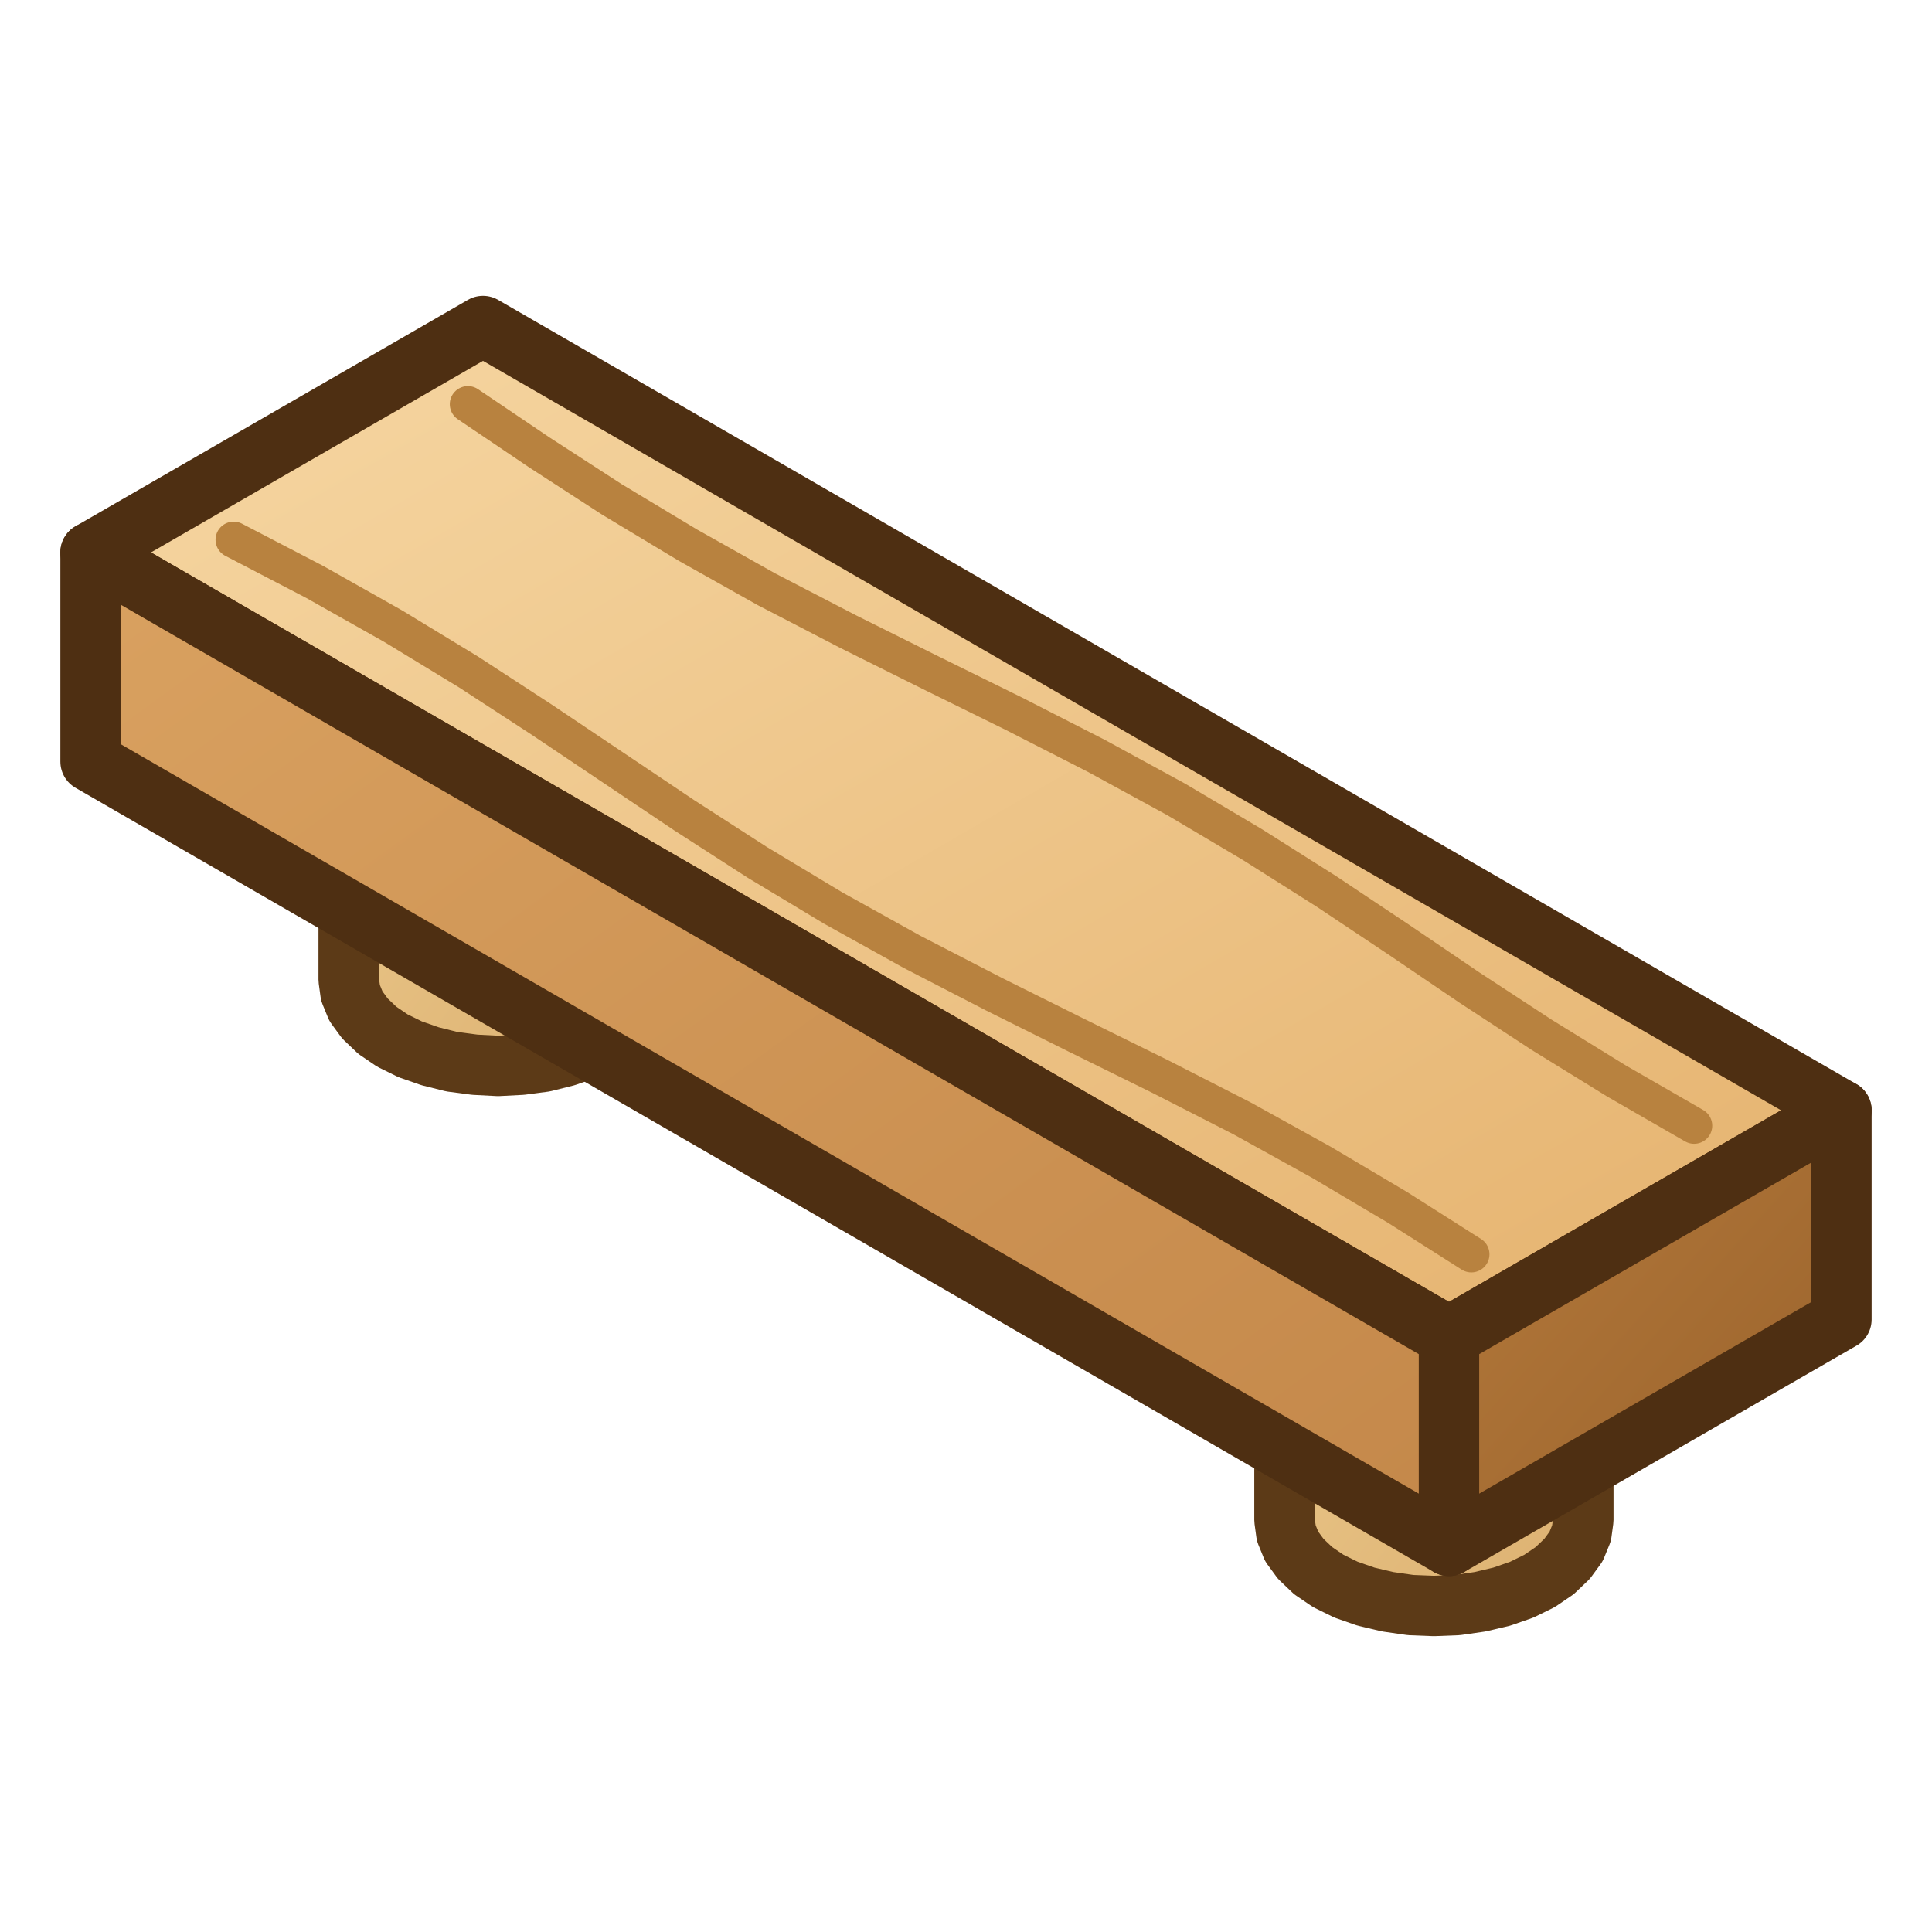
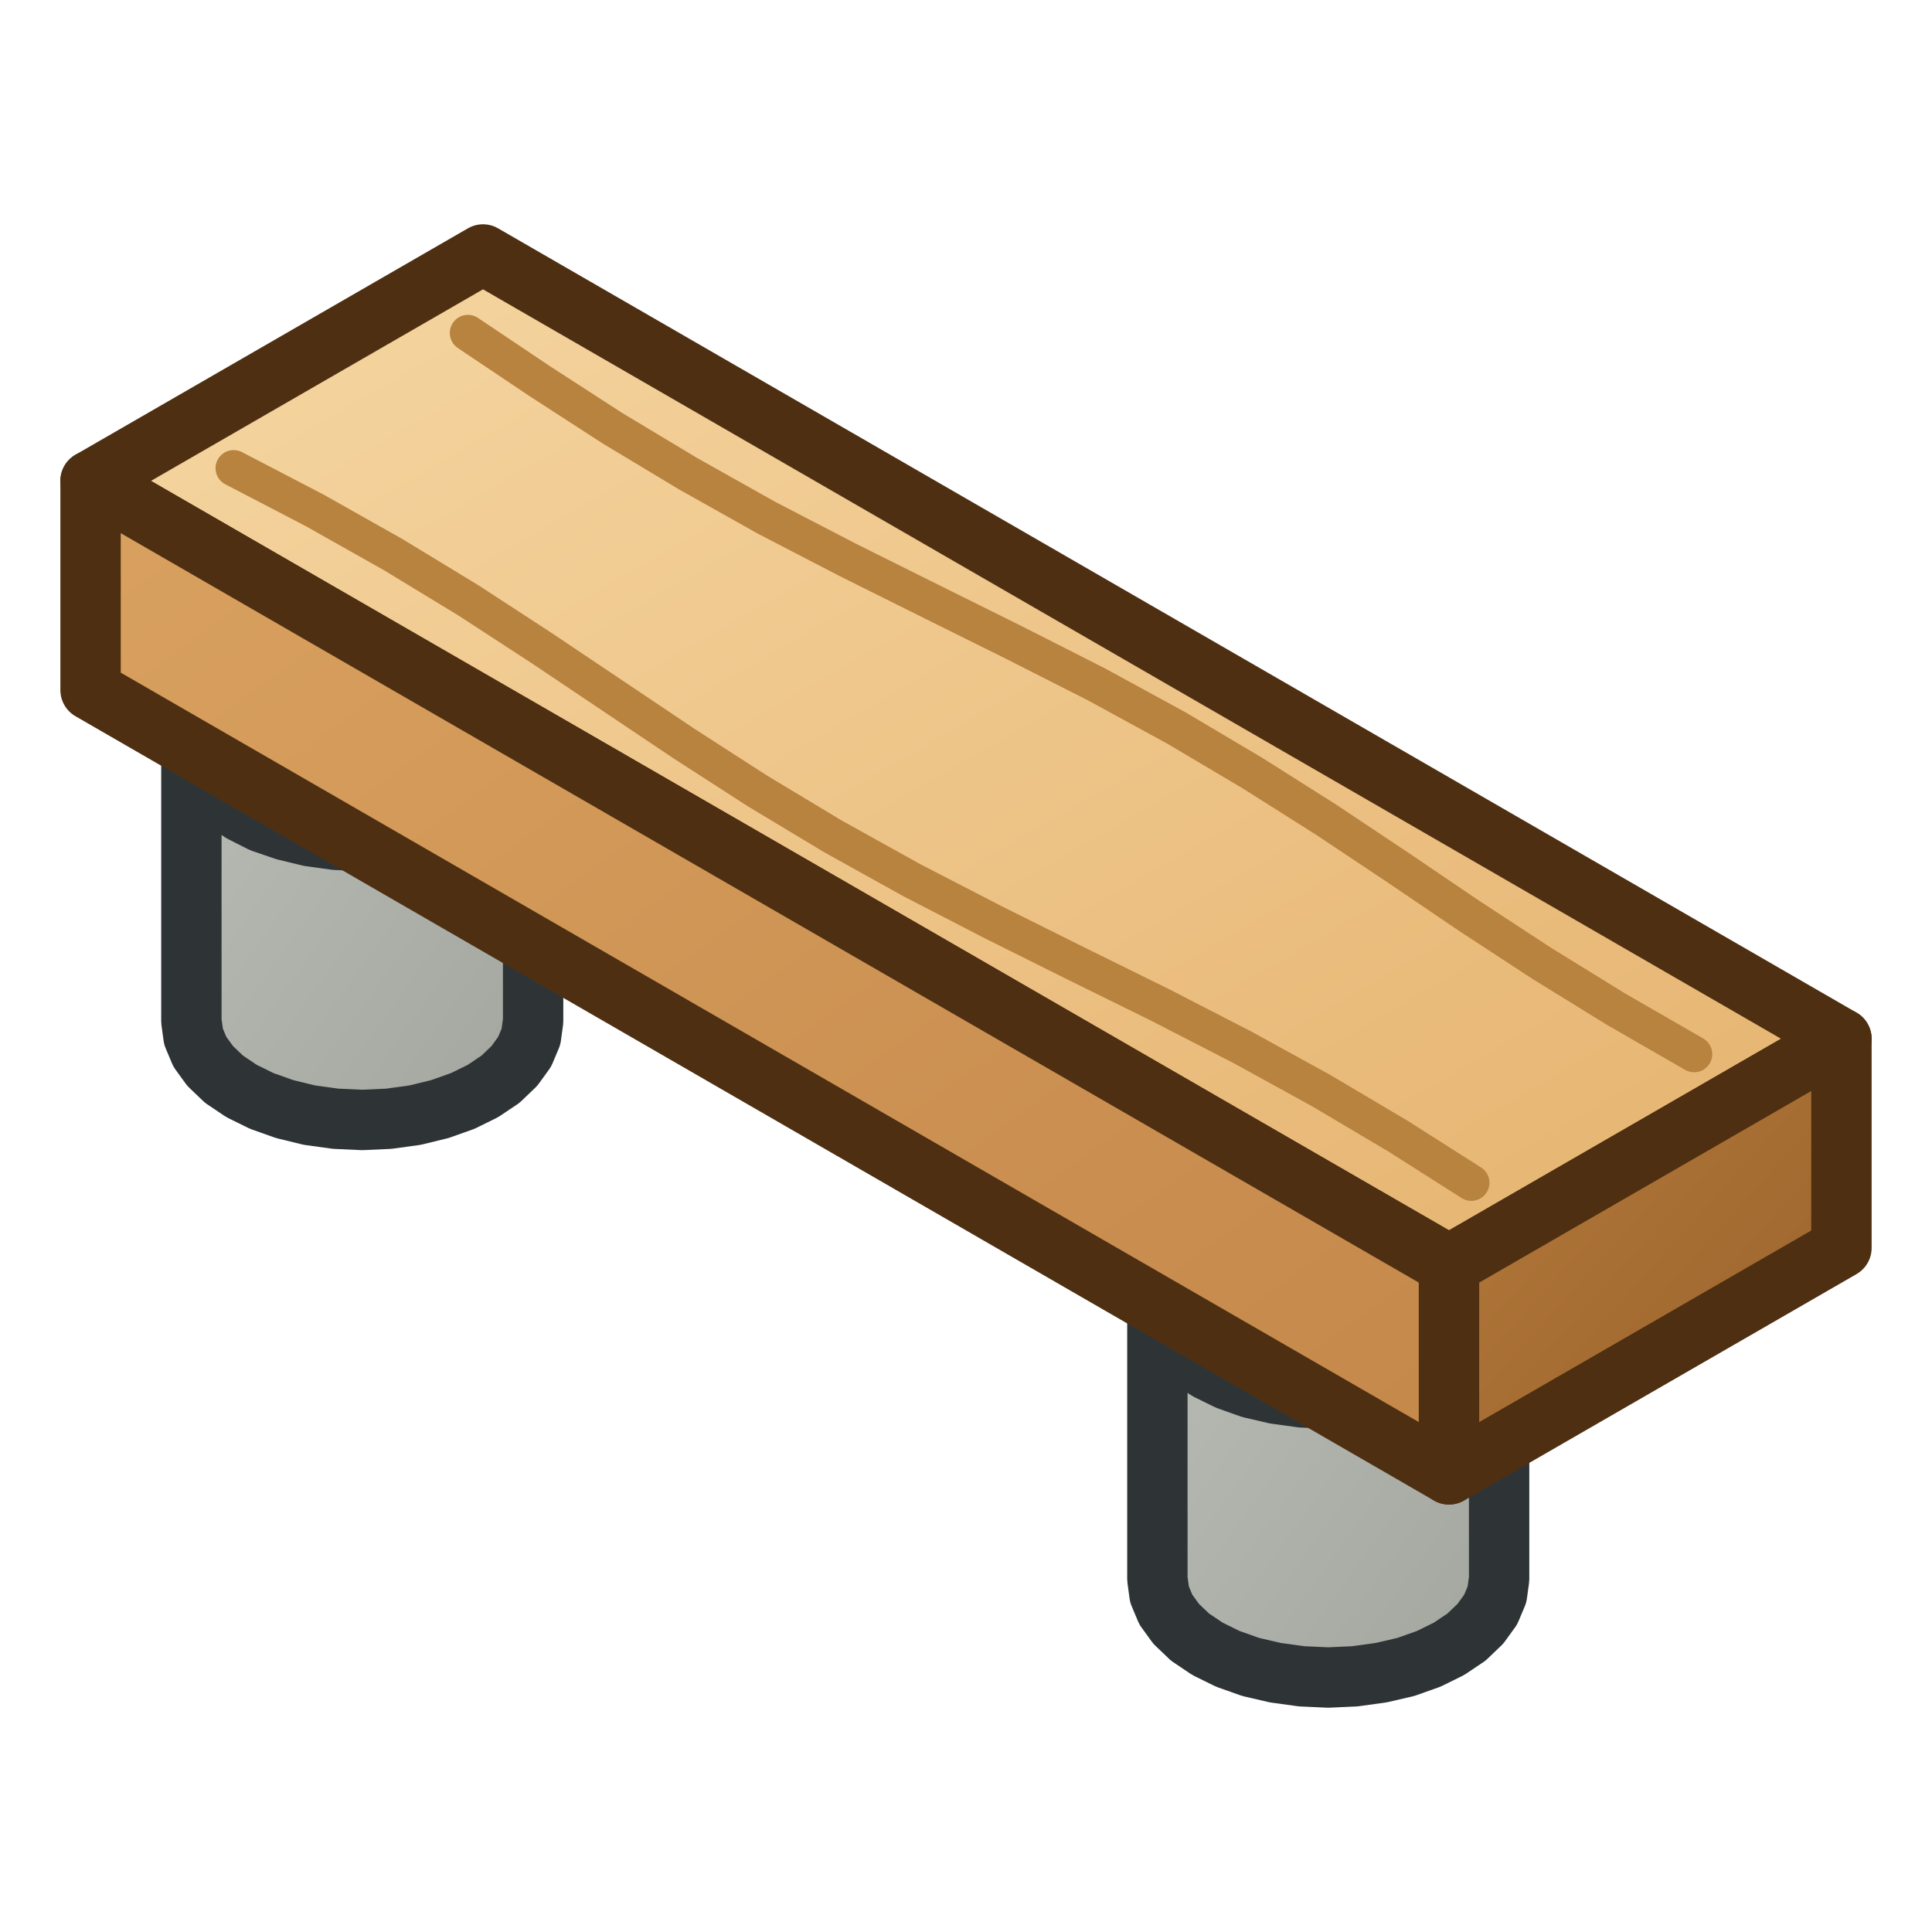
<svg xmlns="http://www.w3.org/2000/svg" width="64" height="64" viewBox="0 0 64 64">
  <defs>
+     <linearGradient id="acier-z" x1="0" y1="0" x2="1" y2="1">
+       <stop offset="0" stop-color="#eeeeec" />
+       <stop offset="1" stop-color="#c8cbc5" />
+     </linearGradient>
+     <linearGradient id="acier-y" x1="0" y1="0" x2="1" y2="1">
+       <stop offset="0" stop-color="#babdb6" />
+       <stop offset="1" stop-color="#a3a69f" />
+     </linearGradient>
+     <linearGradient id="acier-x" x1="0" y1="0" x2="1" y2="1">
+       <stop offset="0" stop-color="#888a85" />
+       <stop offset="1" stop-color="#73766f" />
+     </linearGradient>
    <linearGradient id="chene-z" x1="0" y1="0" x2="1" y2="1">
      <stop offset="0" stop-color="#f6d7a3" />
      <stop offset="1" stop-color="#e5b26e" />
    </linearGradient>
    <linearGradient id="chene-y" x1="0" y1="0" x2="1" y2="1">
      <stop offset="0" stop-color="#d9a160" />
      <stop offset="1" stop-color="#c4884a" />
    </linearGradient>
    <linearGradient id="chene-x" x1="0" y1="0" x2="1" y2="1">
      <stop offset="0" stop-color="#b57a3c" />
      <stop offset="1" stop-color="#99622b" />
    </linearGradient>
-     <linearGradient id="tourillon-z" x1="0" y1="0" x2="1" y2="1">
-       <stop offset="0" stop-color="#fdf0d5" />
-       <stop offset="1" stop-color="#f3d8a6" />
-     </linearGradient>
-     <linearGradient id="tourillon-y" x1="0" y1="0" x2="1" y2="1">
-       <stop offset="0" stop-color="#ecca8d" />
-       <stop offset="1" stop-color="#dcb070" />
-     </linearGradient>
-     <linearGradient id="tourillon-x" x1="0" y1="0" x2="1" y2="1">
-       <stop offset="0" stop-color="#cfa262" />
-       <stop offset="1" stop-color="#b88b4c" />
-     </linearGradient>
  </defs>
-   <polygon points="11.55,25.52 11.61,25.07 11.79,24.64 12.09,24.22 12.50,23.84 13.00,23.50 13.59,23.21 14.25,22.97 14.97,22.80 15.73,22.70 16.50,22.66 17.27,22.70 18.03,22.80 18.75,22.97 19.41,23.21 20.00,23.50 20.50,23.84 20.91,24.22 21.21,24.64 21.39,25.07 21.45,25.52 21.45,32.45 21.39,32.89 21.21,33.33 20.91,33.74 20.50,34.13 20.00,34.47 19.41,34.76 18.75,34.99 18.03,35.17 17.27,35.27 16.50,35.31 15.73,35.27 14.97,35.17 14.25,34.99 13.59,34.76 13.00,34.47 12.50,34.13 12.09,33.74 11.79,33.33 11.61,32.89 11.55,32.45" fill="url(#tourillon-y)" stroke="#5c3a17" stroke-width="2" stroke-linejoin="round" />
-   <polygon points="20.00,27.54 19.41,27.83 18.75,28.07 18.03,28.24 17.27,28.34 16.50,28.38 15.73,28.34 14.97,28.24 14.25,28.07 13.59,27.83 13.00,27.54 12.50,27.20 12.09,26.82 11.79,26.40 11.61,25.97 11.55,25.52 11.61,25.07 11.79,24.64 12.09,24.22 12.50,23.84 13.00,23.50 13.59,23.21 14.25,22.97 14.97,22.80 15.73,22.70 16.50,22.66 17.27,22.70 18.03,22.80 18.75,22.97 19.41,23.21 20.00,23.50 20.50,23.84 20.91,24.22 21.21,24.64 21.39,25.07 21.45,25.52 21.39,25.97 21.21,26.40 20.91,26.82 20.50,27.20" fill="url(#tourillon-z)" stroke="#5c3a17" stroke-width="2" stroke-linejoin="round" />
-   <polygon points="42.55,43.42 42.61,42.97 42.79,42.53 43.09,42.12 43.50,41.74 44.00,41.40 44.59,41.11 45.25,40.87 45.97,40.70 46.73,40.59 47.50,40.56 48.27,40.59 49.03,40.70 49.75,40.87 50.41,41.11 51.00,41.40 51.50,41.74 51.91,42.12 52.21,42.53 52.39,42.97 52.45,43.42 52.45,50.35 52.39,50.79 52.21,51.23 51.91,51.64 51.50,52.03 51.00,52.37 50.41,52.66 49.75,52.89 49.03,53.06 48.27,53.17 47.50,53.20 46.73,53.17 45.97,53.06 45.25,52.89 44.59,52.66 44.00,52.37 43.50,52.03 43.09,51.64 42.79,51.23 42.61,50.79 42.55,50.35" fill="url(#tourillon-y)" stroke="#5c3a17" stroke-width="2" stroke-linejoin="round" />
-   <polygon points="51.00,45.44 50.41,45.73 49.75,45.96 49.03,46.14 48.27,46.24 47.50,46.27 46.73,46.24 45.97,46.14 45.25,45.96 44.59,45.73 44.00,45.44 43.50,45.10 43.09,44.71 42.79,44.30 42.61,43.86 42.55,43.42 42.61,42.97 42.79,42.53 43.09,42.12 43.50,41.74 44.00,41.40 44.59,41.11 45.25,40.87 45.97,40.70 46.73,40.59 47.50,40.56 48.27,40.59 49.03,40.70 49.75,40.87 50.41,41.11 51.00,41.40 51.50,41.74 51.91,42.12 52.21,42.53 52.39,42.97 52.45,43.42 52.39,43.86 52.21,44.30 51.91,44.71 51.50,45.10" fill="url(#tourillon-z)" stroke="#5c3a17" stroke-width="2" stroke-linejoin="round" />
-   <polygon points="3.00,18.30 16.00,10.80 61.00,36.78 48.00,44.28" fill="url(#chene-z)" stroke="#4e2f12" stroke-width="2" stroke-linejoin="round" />
-   <polygon points="3.00,25.23 3.00,18.30 48.00,44.28 48.00,51.21" fill="url(#chene-y)" stroke="#4e2f12" stroke-width="2" stroke-linejoin="round" />
-   <polygon points="61.00,43.71 48.00,51.21 48.00,44.28 61.00,36.78" fill="url(#chene-x)" stroke="#4e2f12" stroke-width="2" stroke-linejoin="round" />
-   <polyline points="15.50,13.39 17.87,14.99 20.28,16.55 22.79,18.06 25.39,19.52 28.09,20.92 30.84,22.29 33.60,23.65 36.32,25.04 38.96,26.48 41.49,27.98 43.94,29.53 46.31,31.11 48.67,32.71 51.07,34.28 53.55,35.81 56.12,37.29" fill="none" stroke="#b8823f" stroke-width="1.2" stroke-linecap="round" stroke-linejoin="round" />
-   <polyline points="7.74,17.88 10.43,19.28 13.02,20.74 15.52,22.26 17.93,23.83 20.30,25.42 22.67,27.01 25.09,28.57 27.60,30.08 30.21,31.53 32.92,32.93 35.67,34.30 38.43,35.66 41.15,37.05 43.77,38.50 46.30,40.00 48.74,41.55" fill="none" stroke="#b8823f" stroke-width="1.2" stroke-linecap="round" stroke-linejoin="round" />
+   <polygon points="6.34,24.59 6.41,24.08 6.62,23.58 6.96,23.11 7.42,22.67 8.00,22.28 8.67,21.95 9.43,21.68 10.25,21.49 11.12,21.37 12.00,21.33 12.88,21.37 13.75,21.49 14.57,21.68 15.33,21.95 16.00,22.28 16.58,22.67 17.04,23.11 17.38,23.58 17.59,24.08 17.66,24.59 17.66,33.83 17.59,34.34 17.38,34.84 17.04,35.31 16.58,35.75 16.00,36.14 15.33,36.47 14.57,36.74 13.75,36.94 12.88,37.06 12.00,37.10 11.12,37.06 10.25,36.94 9.43,36.74 8.67,36.47 8.00,36.14 7.42,35.75 6.96,35.31 6.62,34.84 6.41,34.34 6.34,33.83" fill="url(#acier-y)" stroke="#2e3436" stroke-width="2" stroke-linejoin="round" />
+   <polygon points="16.00,26.90 15.33,27.24 14.57,27.50 13.75,27.70 12.88,27.82 12.00,27.86 11.12,27.82 10.25,27.70 9.43,27.50 8.67,27.24 8.00,26.90 7.42,26.51 6.96,26.08 6.62,25.60 6.41,25.10 6.34,24.59 6.41,24.08 6.62,23.58 6.96,23.11 7.42,22.67 8.00,22.28 8.67,21.95 9.43,21.68 10.25,21.49 11.12,21.37 12.00,21.33 12.88,21.37 13.75,21.49 14.57,21.68 15.33,21.95 16.00,22.28 16.58,22.67 17.04,23.11 17.38,23.58 17.59,24.08 17.66,24.59 17.59,25.10 17.38,25.60 17.04,26.08 16.58,26.51" fill="url(#acier-z)" stroke="#2e3436" stroke-width="2" stroke-linejoin="round" />
+   <polygon points="38.34,43.07 38.41,42.56 38.62,42.06 38.96,41.59 39.42,41.15 40.00,40.76 40.67,40.43 41.43,40.16 42.25,39.96 43.12,39.84 44.00,39.80 44.88,39.84 45.75,39.96 46.57,40.16 47.33,40.43 48.00,40.76 48.58,41.15 49.04,41.59 49.38,42.06 49.59,42.56 49.66,43.07 49.66,52.31 49.59,52.82 49.38,53.32 49.04,53.79 48.58,54.23 48.00,54.62 47.33,54.95 46.57,55.22 45.75,55.41 44.88,55.53 44.00,55.57 43.12,55.53 42.25,55.41 41.43,55.22 40.67,54.95 40.00,54.62 39.42,54.23 38.96,53.79 38.62,53.32 38.41,52.82 38.34,52.31" fill="url(#acier-y)" stroke="#2e3436" stroke-width="2" stroke-linejoin="round" />
+   <polygon points="48.00,45.38 47.33,45.71 46.57,45.98 45.75,46.17 44.88,46.29 44.00,46.33 43.12,46.29 42.25,46.17 41.43,45.98 40.67,45.71 40.00,45.38 39.42,44.99 38.96,44.55 38.62,44.08 38.41,43.58 38.34,43.07 38.41,42.56 38.62,42.06 38.96,41.59 39.42,41.15 40.00,40.76 40.67,40.43 41.43,40.16 42.25,39.96 43.12,39.84 44.00,39.80 44.88,39.84 45.75,39.96 46.57,40.16 47.33,40.43 48.00,40.76 48.58,41.15 49.04,41.59 49.38,42.06 49.59,42.56 49.66,43.07 49.59,43.58 49.38,44.08 49.04,44.55 48.58,44.99" fill="url(#acier-z)" stroke="#2e3436" stroke-width="2" stroke-linejoin="round" />
+   <polygon points="3.00,15.93 16.00,8.43 61.00,34.41 48.00,41.91" fill="url(#chene-z)" stroke="#4e2f12" stroke-width="2" stroke-linejoin="round" />
+   <polygon points="3.00,22.86 3.00,15.93 48.00,41.91 48.00,48.84" fill="url(#chene-y)" stroke="#4e2f12" stroke-width="2" stroke-linejoin="round" />
+   <polygon points="61.00,41.34 48.00,48.84 48.00,41.91 61.00,34.41" fill="url(#chene-x)" stroke="#4e2f12" stroke-width="2" stroke-linejoin="round" />
+   <polyline points="15.50,11.03 17.87,12.62 20.28,14.18 22.79,15.69 25.39,17.15 28.09,18.55 30.84,19.92 33.60,21.29 36.32,22.67 38.96,24.11 41.49,25.61 43.94,27.16 46.31,28.74 48.67,30.34 51.07,31.91 53.55,33.44 56.12,34.92" fill="none" stroke="#b8823f" stroke-width="1.2" stroke-linecap="round" stroke-linejoin="round" />
+   <polyline points="7.74,15.51 10.43,16.91 13.02,18.37 15.52,19.89 17.93,21.46 20.30,23.05 22.67,24.64 25.09,26.20 27.60,27.71 30.21,29.16 32.92,30.56 35.67,31.93 38.43,33.29 41.15,34.69 43.77,36.13 46.30,37.63 48.74,39.18" fill="none" stroke="#b8823f" stroke-width="1.2" stroke-linecap="round" stroke-linejoin="round" />
</svg>
